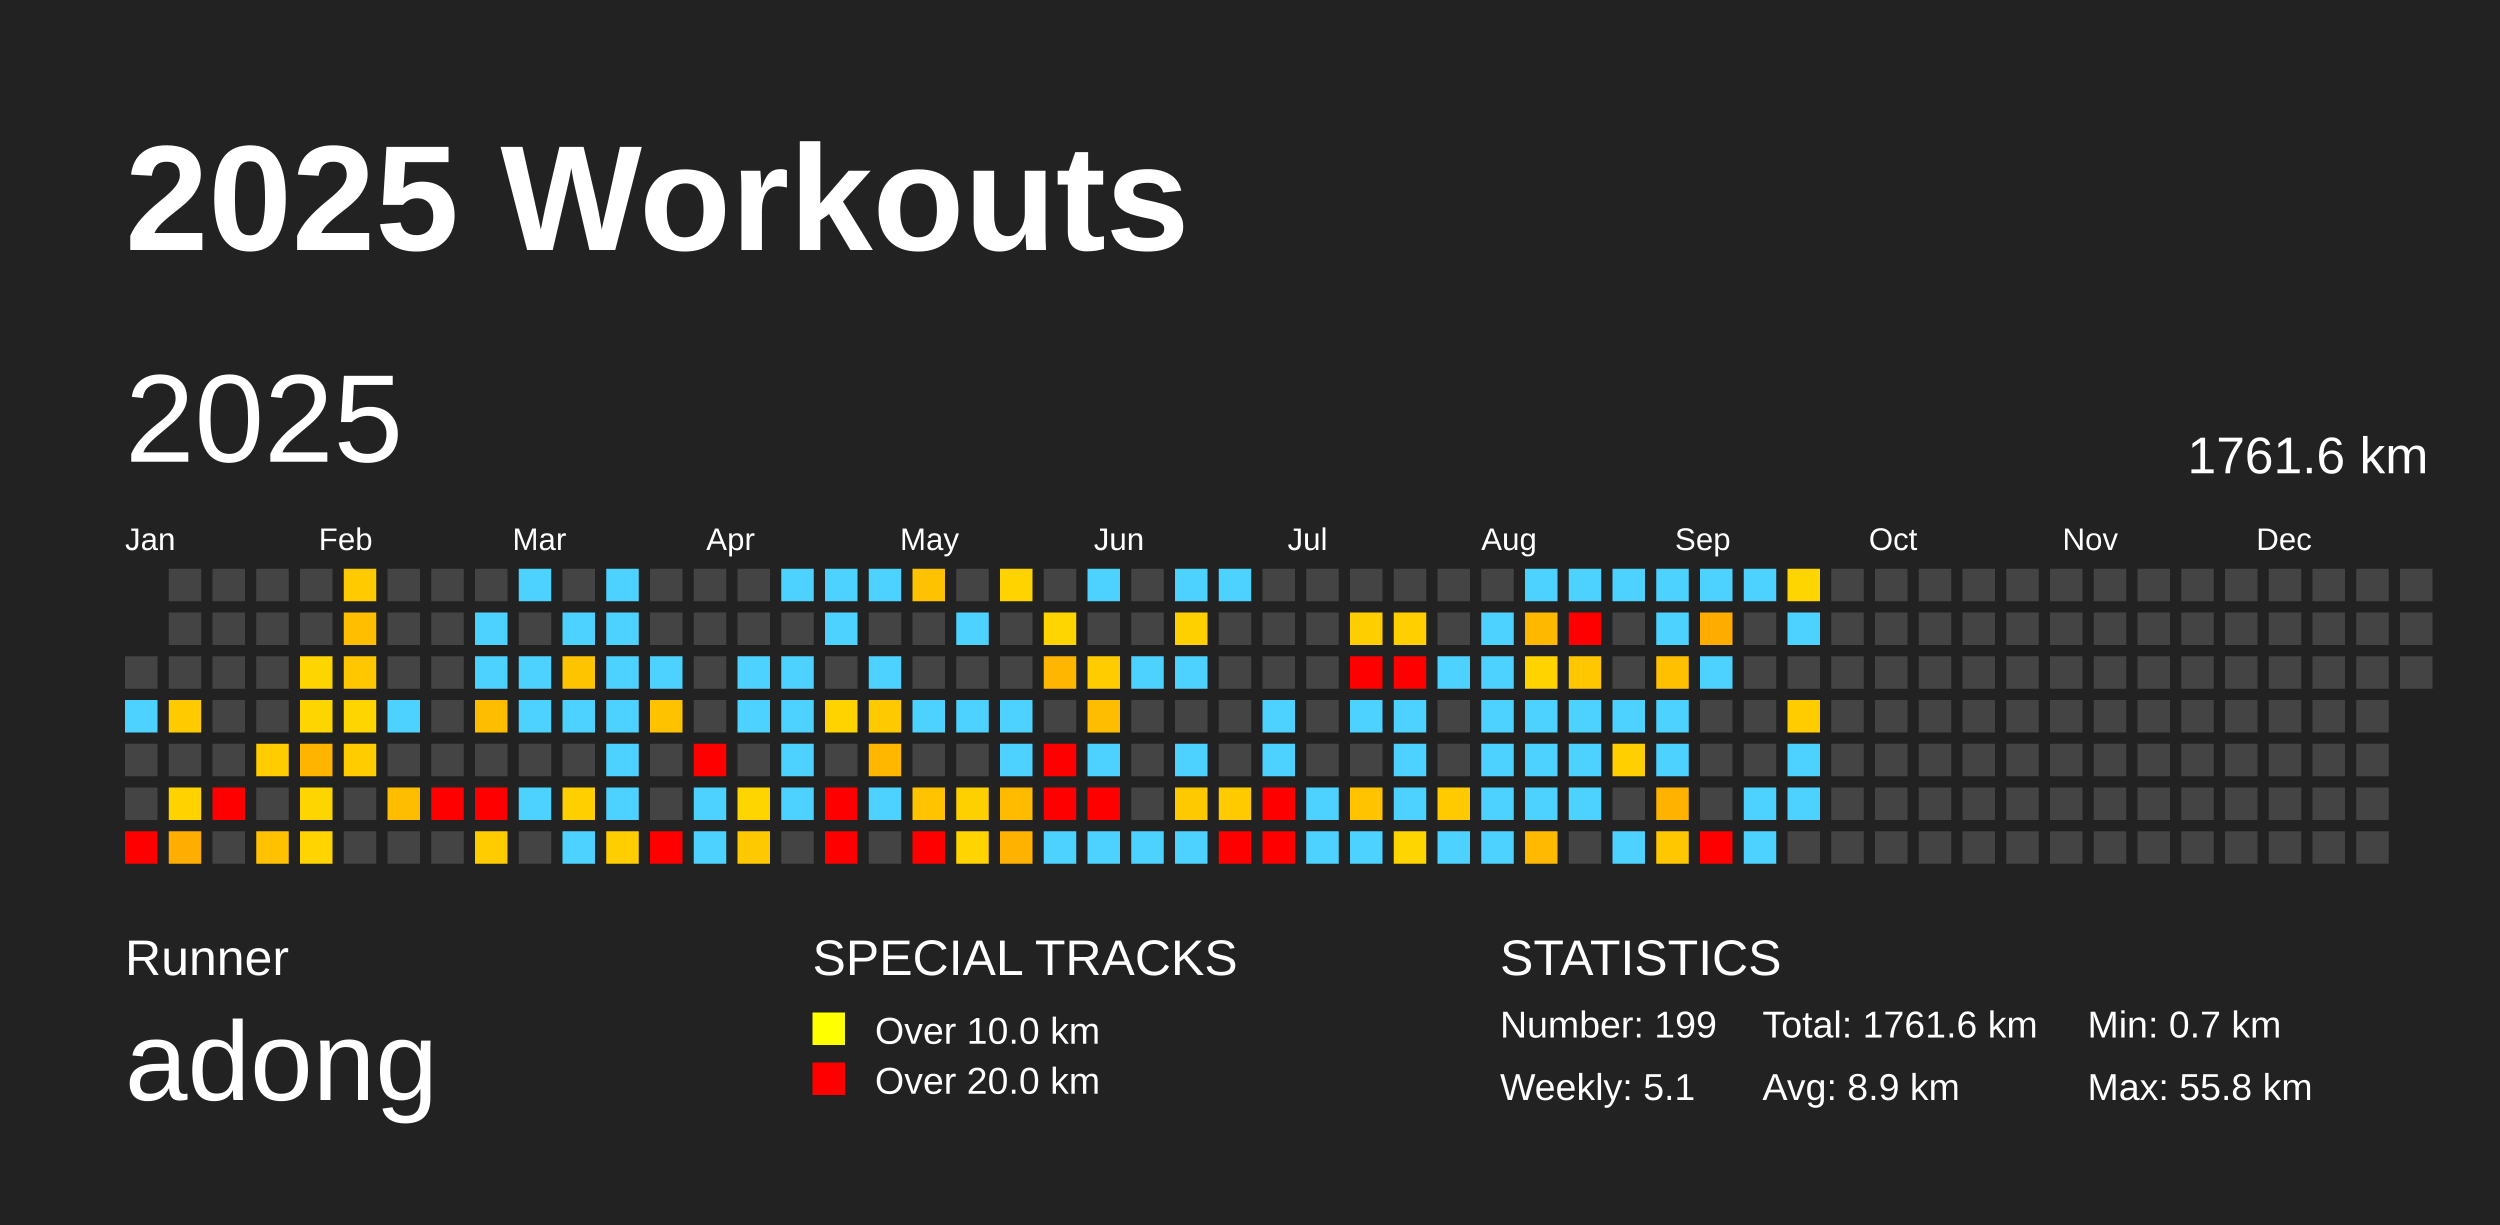
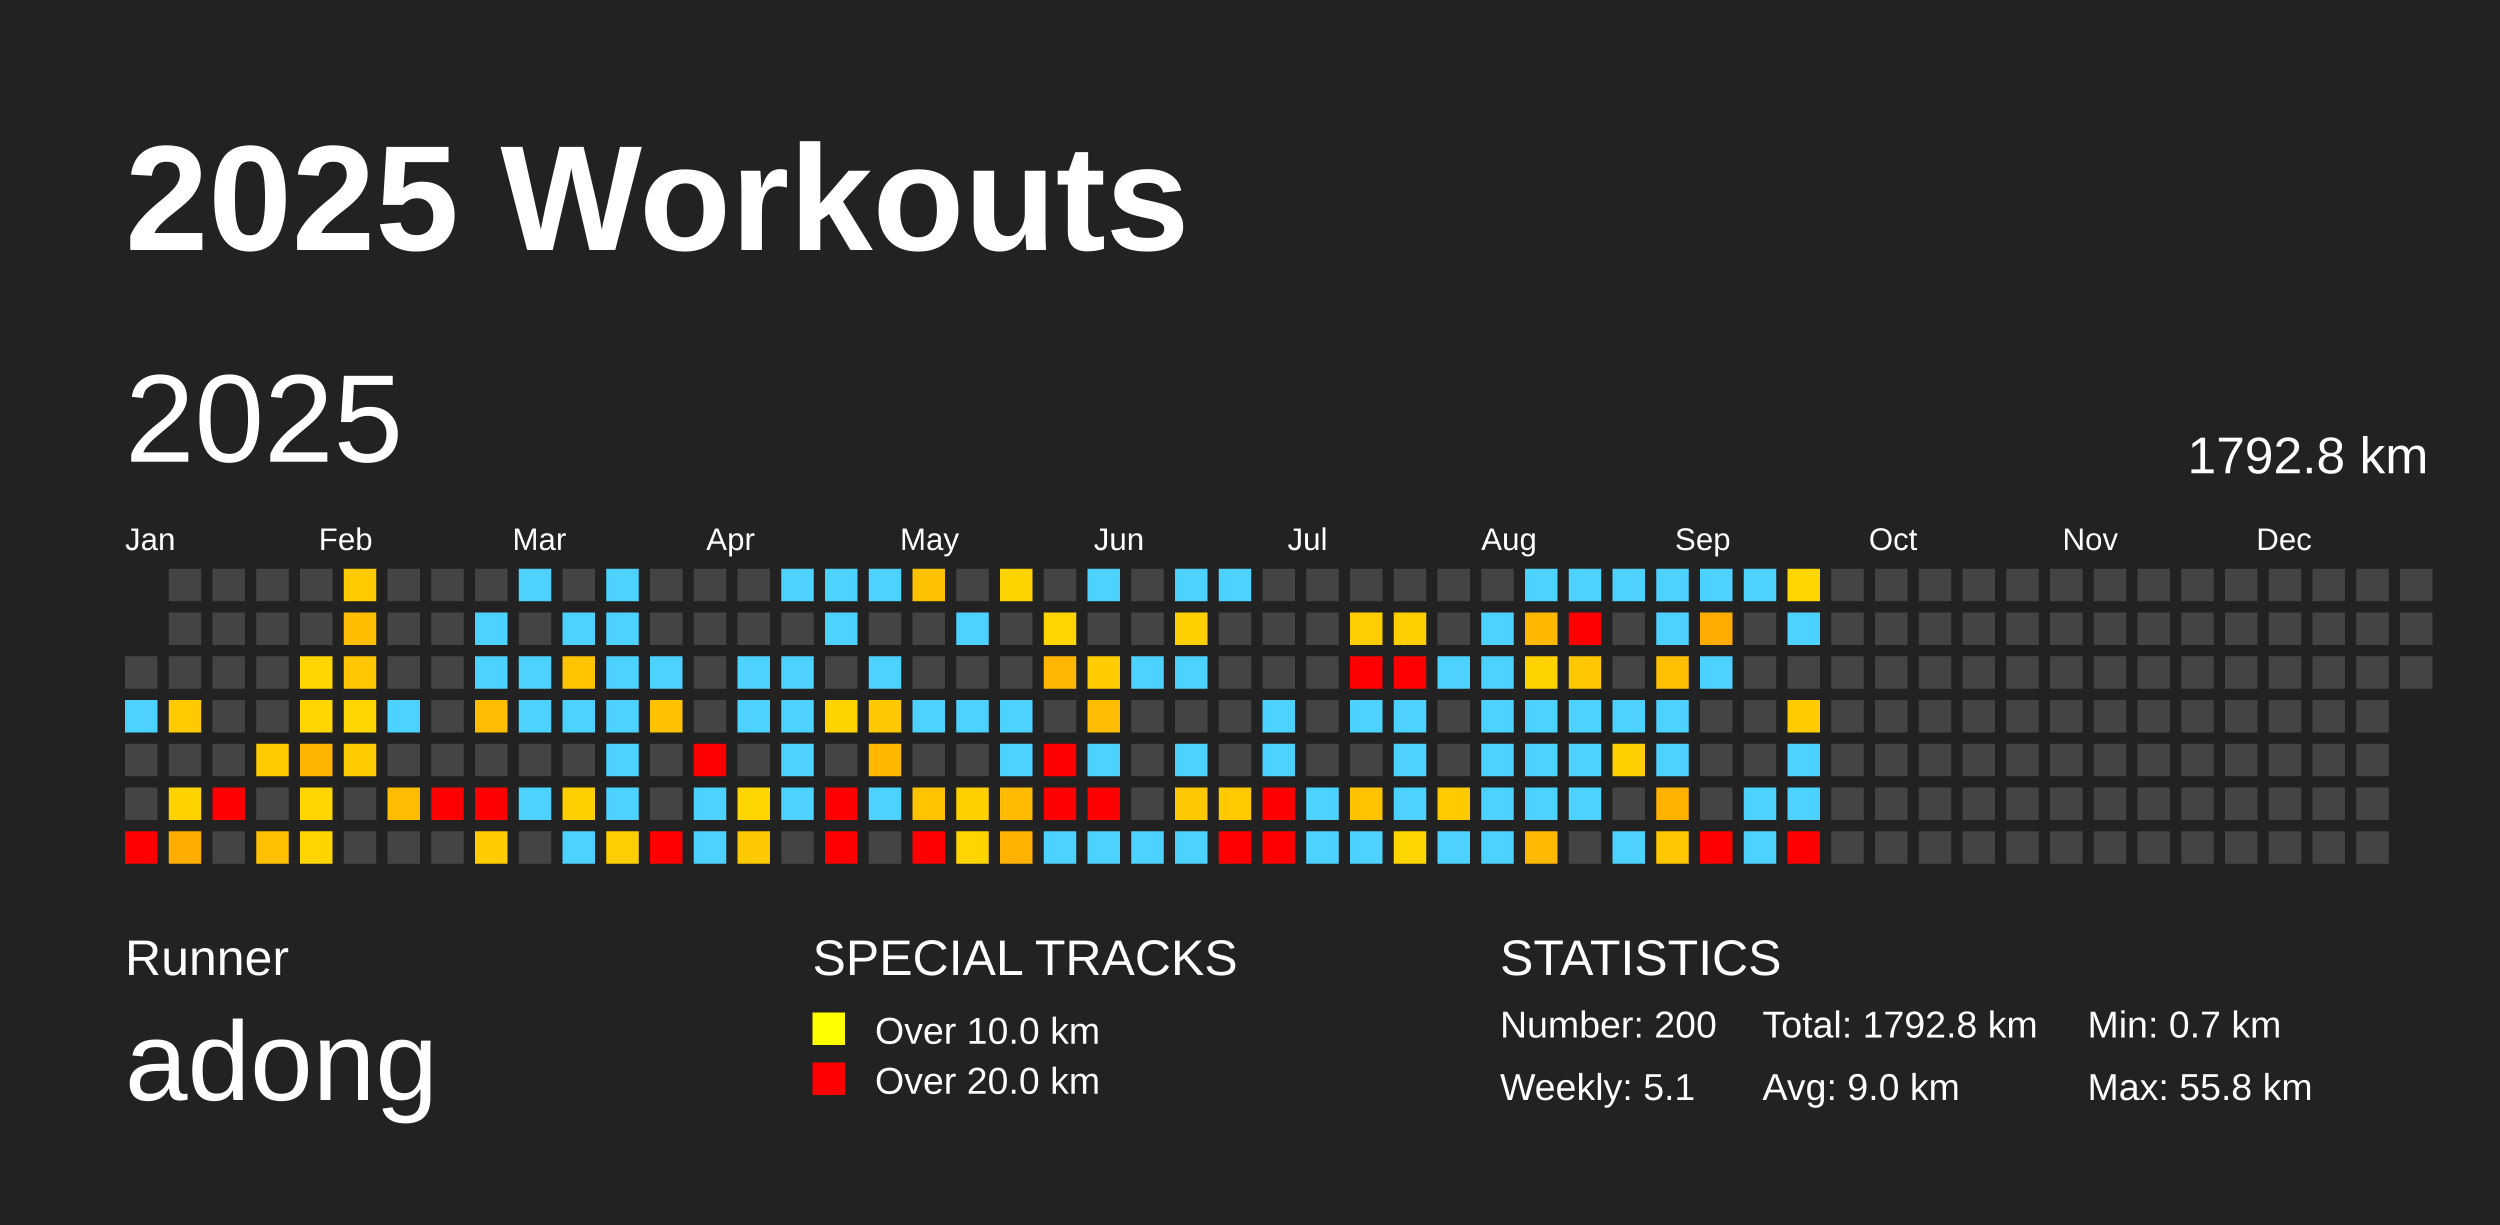
<svg xmlns="http://www.w3.org/2000/svg" baseProfile="full" height="98mm" version="1.1" viewBox="0,0,200,98" width="200mm">
  <defs />
  <rect fill="#222222" height="98" width="200" x="0" y="0" />
  <text fill="#FFFFFF" style="font-size:12px; font-family:Arial; font-weight:bold;" x="10" y="20">2025 Workouts</text>
  <text fill="#FFFFFF" style="font-size:4px; font-family:Arial" x="10" y="78">Runner</text>
  <text fill="#FFFFFF" style="font-size:9px; font-family:Arial" x="10" y="88">adong</text>
  <text fill="#FFFFFF" style="font-size:4px; font-family:Arial" x="65" y="78">SPECIAL TRACKS</text>
  <rect fill="yellow" height="2.6" width="2.6" x="65" y="81" />
  <text fill="#FFFFFF" style="font-size:3px; font-family:Arial" x="70" y="83.5">Over 10.0 km</text>
  <rect fill="red" height="2.6" width="2.6" x="65" y="85" />
  <text fill="#FFFFFF" style="font-size:3px; font-family:Arial" x="70" y="87.5">Over 20.0 km</text>
  <text fill="#FFFFFF" style="font-size:4px; font-family:Arial" x="120" y="78">STATISTICS</text>
-   <text fill="#FFFFFF" style="font-size:3px; font-family:Arial" x="120" y="83">Number: 199</text>
+   <text fill="#FFFFFF" style="font-size:3px; font-family:Arial" x="120" y="83">Number: 200</text>
  <text fill="#FFFFFF" style="font-size:3px; font-family:Arial" x="120" y="88">Weekly: 5.1</text>
-   <text fill="#FFFFFF" style="font-size:3px; font-family:Arial" x="141" y="83">Total: 1761.6 km</text>
-   <text fill="#FFFFFF" style="font-size:3px; font-family:Arial" x="141" y="88">Avg: 8.9 km</text>
+   <text fill="#FFFFFF" style="font-size:3px; font-family:Arial" x="141" y="83">Total: 1792.8 km</text>
+   <text fill="#FFFFFF" style="font-size:3px; font-family:Arial" x="141" y="88">Avg: 9.0 km</text>
  <text fill="#FFFFFF" style="font-size:3px; font-family:Arial" x="167" y="83">Min: 0.7 km</text>
  <text fill="#FFFFFF" style="font-size:3px; font-family:Arial" x="167" y="88">Max: 55.8 km</text>
  <text dominant-baseline="hanging" fill="#FFFFFF" style="font-size:10.0px; font-family:Arial;" x="10" y="30">2025</text>
-   <text dominant-baseline="hanging" fill="#FFFFFF" style="font-size:4.125px; font-family:Arial;" x="175" y="35">1761.6 km</text>
+   <text dominant-baseline="hanging" fill="#FFFFFF" style="font-size:4.125px; font-family:Arial;" x="175" y="35">1792.8 km</text>
  <text fill="#FFFFFF" style="font-size:2.5px; font-family:Arial" x="10.0" y="44">Jan</text>
  <text fill="#FFFFFF" style="font-size:2.5px; font-family:Arial" x="25.5" y="44">Feb</text>
  <text fill="#FFFFFF" style="font-size:2.5px; font-family:Arial" x="41.0" y="44">Mar</text>
  <text fill="#FFFFFF" style="font-size:2.5px; font-family:Arial" x="56.5" y="44">Apr</text>
  <text fill="#FFFFFF" style="font-size:2.5px; font-family:Arial" x="72.0" y="44">May</text>
  <text fill="#FFFFFF" style="font-size:2.5px; font-family:Arial" x="87.5" y="44">Jun</text>
  <text fill="#FFFFFF" style="font-size:2.5px; font-family:Arial" x="103.0" y="44">Jul</text>
  <text fill="#FFFFFF" style="font-size:2.5px; font-family:Arial" x="118.5" y="44">Aug</text>
  <text fill="#FFFFFF" style="font-size:2.5px; font-family:Arial" x="134.0" y="44">Sep</text>
  <text fill="#FFFFFF" style="font-size:2.5px; font-family:Arial" x="149.5" y="44">Oct</text>
  <text fill="#FFFFFF" style="font-size:2.5px; font-family:Arial" x="165.0" y="44">Nov</text>
  <text fill="#FFFFFF" style="font-size:2.5px; font-family:Arial" x="180.5" y="44">Dec</text>
  <rect fill="#444444" height="2.6" width="2.6" x="10.0" y="52.5" />
  <rect fill="#4dd2ff" height="2.6" width="2.6" x="10.0" y="56.0" />
  <rect fill="#444444" height="2.6" width="2.6" x="10.0" y="59.5" />
  <rect fill="#444444" height="2.6" width="2.6" x="10.0" y="63.0" />
  <rect fill="red" height="2.6" width="2.6" x="10.0" y="66.5" />
  <rect fill="#444444" height="2.6" width="2.6" x="13.5" y="45.5" />
  <rect fill="#444444" height="2.6" width="2.6" x="13.5" y="49.0" />
  <rect fill="#444444" height="2.6" width="2.6" x="13.5" y="52.5" />
  <rect fill="#ffcb00" height="2.6" width="2.6" x="13.5" y="56.0" />
  <rect fill="#444444" height="2.6" width="2.6" x="13.5" y="59.5" />
  <rect fill="#ffd200" height="2.6" width="2.6" x="13.5" y="63.0" />
  <rect fill="#ffae00" height="2.6" width="2.6" x="13.5" y="66.5" />
  <rect fill="#444444" height="2.6" width="2.6" x="17.0" y="45.5" />
  <rect fill="#444444" height="2.6" width="2.6" x="17.0" y="49.0" />
  <rect fill="#444444" height="2.6" width="2.6" x="17.0" y="52.5" />
  <rect fill="#444444" height="2.6" width="2.6" x="17.0" y="56.0" />
  <rect fill="#444444" height="2.6" width="2.6" x="17.0" y="59.5" />
  <rect fill="red" height="2.6" width="2.6" x="17.0" y="63.0" />
  <rect fill="#444444" height="2.6" width="2.6" x="17.0" y="66.5" />
  <rect fill="#444444" height="2.6" width="2.6" x="20.5" y="45.5" />
  <rect fill="#444444" height="2.6" width="2.6" x="20.5" y="49.0" />
  <rect fill="#444444" height="2.6" width="2.6" x="20.5" y="52.5" />
  <rect fill="#444444" height="2.6" width="2.6" x="20.5" y="56.0" />
  <rect fill="#ffcc00" height="2.6" width="2.6" x="20.5" y="59.5" />
  <rect fill="#444444" height="2.6" width="2.6" x="20.5" y="63.0" />
  <rect fill="#ffc100" height="2.6" width="2.6" x="20.5" y="66.5" />
  <rect fill="#444444" height="2.6" width="2.6" x="24.0" y="45.5" />
  <rect fill="#444444" height="2.6" width="2.6" x="24.0" y="49.0" />
  <rect fill="#ffd500" height="2.6" width="2.6" x="24.0" y="52.5" />
  <rect fill="#ffd500" height="2.6" width="2.6" x="24.0" y="56.0" />
  <rect fill="#ffb400" height="2.6" width="2.6" x="24.0" y="59.5" />
  <rect fill="#ffd500" height="2.6" width="2.6" x="24.0" y="63.0" />
  <rect fill="#ffd400" height="2.6" width="2.6" x="24.0" y="66.5" />
  <rect fill="#ffcb00" height="2.6" width="2.6" x="27.5" y="45.5" />
  <rect fill="#ffbe00" height="2.6" width="2.6" x="27.5" y="49.0" />
  <rect fill="#ffc700" height="2.6" width="2.6" x="27.5" y="52.5" />
  <rect fill="#ffd500" height="2.6" width="2.6" x="27.5" y="56.0" />
  <rect fill="#ffcc00" height="2.6" width="2.6" x="27.5" y="59.5" />
  <rect fill="#444444" height="2.6" width="2.6" x="27.5" y="63.0" />
  <rect fill="#444444" height="2.6" width="2.6" x="27.5" y="66.5" />
  <rect fill="#444444" height="2.6" width="2.6" x="31.0" y="45.5" />
  <rect fill="#444444" height="2.6" width="2.6" x="31.0" y="49.0" />
  <rect fill="#444444" height="2.6" width="2.6" x="31.0" y="52.5" />
  <rect fill="#4dd2ff" height="2.6" width="2.6" x="31.0" y="56.0" />
  <rect fill="#444444" height="2.6" width="2.6" x="31.0" y="59.5" />
  <rect fill="#ffbd00" height="2.6" width="2.6" x="31.0" y="63.0" />
  <rect fill="#444444" height="2.6" width="2.6" x="31.0" y="66.5" />
  <rect fill="#444444" height="2.6" width="2.6" x="34.5" y="45.5" />
  <rect fill="#444444" height="2.6" width="2.6" x="34.5" y="49.0" />
  <rect fill="#444444" height="2.6" width="2.6" x="34.5" y="52.5" />
  <rect fill="#444444" height="2.6" width="2.6" x="34.5" y="56.0" />
  <rect fill="#444444" height="2.6" width="2.6" x="34.5" y="59.5" />
  <rect fill="red" height="2.6" width="2.6" x="34.5" y="63.0" />
  <rect fill="#444444" height="2.6" width="2.6" x="34.5" y="66.5" />
  <rect fill="#444444" height="2.6" width="2.6" x="38.0" y="45.5" />
  <rect fill="#4dd2ff" height="2.6" width="2.6" x="38.0" y="49.0" />
  <rect fill="#4dd2ff" height="2.6" width="2.6" x="38.0" y="52.5" />
  <rect fill="#ffbd00" height="2.6" width="2.6" x="38.0" y="56.0" />
  <rect fill="#444444" height="2.6" width="2.6" x="38.0" y="59.5" />
  <rect fill="red" height="2.6" width="2.6" x="38.0" y="63.0" />
  <rect fill="#ffcc00" height="2.6" width="2.6" x="38.0" y="66.5" />
  <rect fill="#4dd2ff" height="2.6" width="2.6" x="41.5" y="45.5" />
  <rect fill="#444444" height="2.6" width="2.6" x="41.5" y="49.0" />
  <rect fill="#4dd2ff" height="2.6" width="2.6" x="41.5" y="52.5" />
  <rect fill="#4dd2ff" height="2.6" width="2.6" x="41.5" y="56.0" />
  <rect fill="#444444" height="2.6" width="2.6" x="41.5" y="59.5" />
  <rect fill="#4dd2ff" height="2.6" width="2.6" x="41.5" y="63.0" />
  <rect fill="#444444" height="2.6" width="2.6" x="41.5" y="66.5" />
  <rect fill="#444444" height="2.6" width="2.6" x="45.0" y="45.5" />
  <rect fill="#4dd2ff" height="2.6" width="2.6" x="45.0" y="49.0" />
  <rect fill="#ffc400" height="2.6" width="2.6" x="45.0" y="52.5" />
  <rect fill="#4dd2ff" height="2.6" width="2.6" x="45.0" y="56.0" />
  <rect fill="#444444" height="2.6" width="2.6" x="45.0" y="59.5" />
  <rect fill="#ffcf00" height="2.6" width="2.6" x="45.0" y="63.0" />
  <rect fill="#4dd2ff" height="2.6" width="2.6" x="45.0" y="66.5" />
  <rect fill="#4dd2ff" height="2.6" width="2.6" x="48.5" y="45.5" />
  <rect fill="#4dd2ff" height="2.6" width="2.6" x="48.5" y="49.0" />
  <rect fill="#4dd2ff" height="2.6" width="2.6" x="48.5" y="52.5" />
  <rect fill="#4dd2ff" height="2.6" width="2.6" x="48.5" y="56.0" />
  <rect fill="#4dd2ff" height="2.6" width="2.6" x="48.5" y="59.5" />
  <rect fill="#4dd2ff" height="2.6" width="2.6" x="48.5" y="63.0" />
  <rect fill="#ffce00" height="2.6" width="2.6" x="48.5" y="66.5" />
  <rect fill="#444444" height="2.6" width="2.6" x="52.0" y="45.5" />
  <rect fill="#444444" height="2.6" width="2.6" x="52.0" y="49.0" />
  <rect fill="#4dd2ff" height="2.6" width="2.6" x="52.0" y="52.5" />
  <rect fill="#ffc200" height="2.6" width="2.6" x="52.0" y="56.0" />
  <rect fill="#444444" height="2.6" width="2.6" x="52.0" y="59.5" />
  <rect fill="#444444" height="2.6" width="2.6" x="52.0" y="63.0" />
  <rect fill="red" height="2.6" width="2.6" x="52.0" y="66.5" />
  <rect fill="#444444" height="2.6" width="2.6" x="55.5" y="45.5" />
  <rect fill="#444444" height="2.6" width="2.6" x="55.5" y="49.0" />
  <rect fill="#444444" height="2.6" width="2.6" x="55.5" y="52.5" />
  <rect fill="#444444" height="2.6" width="2.6" x="55.5" y="56.0" />
  <rect fill="red" height="2.6" width="2.6" x="55.5" y="59.5" />
  <rect fill="#4dd2ff" height="2.6" width="2.6" x="55.5" y="63.0" />
  <rect fill="#4dd2ff" height="2.6" width="2.6" x="55.5" y="66.5" />
  <rect fill="#444444" height="2.6" width="2.6" x="59.0" y="45.5" />
  <rect fill="#444444" height="2.6" width="2.6" x="59.0" y="49.0" />
  <rect fill="#4dd2ff" height="2.6" width="2.6" x="59.0" y="52.5" />
  <rect fill="#4dd2ff" height="2.6" width="2.6" x="59.0" y="56.0" />
  <rect fill="#444444" height="2.6" width="2.6" x="59.0" y="59.5" />
  <rect fill="#ffd500" height="2.6" width="2.6" x="59.0" y="63.0" />
  <rect fill="#ffc900" height="2.6" width="2.6" x="59.0" y="66.5" />
  <rect fill="#4dd2ff" height="2.6" width="2.6" x="62.5" y="45.5" />
  <rect fill="#444444" height="2.6" width="2.6" x="62.5" y="49.0" />
  <rect fill="#4dd2ff" height="2.6" width="2.6" x="62.5" y="52.5" />
  <rect fill="#4dd2ff" height="2.6" width="2.6" x="62.5" y="56.0" />
  <rect fill="#4dd2ff" height="2.6" width="2.6" x="62.5" y="59.5" />
  <rect fill="#4dd2ff" height="2.6" width="2.6" x="62.5" y="63.0" />
  <rect fill="#444444" height="2.6" width="2.6" x="62.5" y="66.5" />
  <rect fill="#4dd2ff" height="2.6" width="2.6" x="66.0" y="45.5" />
  <rect fill="#4dd2ff" height="2.6" width="2.6" x="66.0" y="49.0" />
  <rect fill="#444444" height="2.6" width="2.6" x="66.0" y="52.5" />
  <rect fill="#ffd300" height="2.6" width="2.6" x="66.0" y="56.0" />
  <rect fill="#444444" height="2.6" width="2.6" x="66.0" y="59.5" />
  <rect fill="red" height="2.6" width="2.6" x="66.0" y="63.0" />
  <rect fill="red" height="2.6" width="2.6" x="66.0" y="66.5" />
  <rect fill="#4dd2ff" height="2.6" width="2.6" x="69.5" y="45.5" />
  <rect fill="#444444" height="2.6" width="2.6" x="69.5" y="49.0" />
  <rect fill="#4dd2ff" height="2.6" width="2.6" x="69.5" y="52.5" />
  <rect fill="#ffc900" height="2.6" width="2.6" x="69.5" y="56.0" />
  <rect fill="#ffb700" height="2.6" width="2.6" x="69.5" y="59.5" />
  <rect fill="#4dd2ff" height="2.6" width="2.6" x="69.5" y="63.0" />
  <rect fill="#444444" height="2.6" width="2.6" x="69.5" y="66.5" />
  <rect fill="#ffc200" height="2.6" width="2.6" x="73.0" y="45.5" />
  <rect fill="#444444" height="2.6" width="2.6" x="73.0" y="49.0" />
  <rect fill="#444444" height="2.6" width="2.6" x="73.0" y="52.5" />
  <rect fill="#4dd2ff" height="2.6" width="2.6" x="73.0" y="56.0" />
  <rect fill="#444444" height="2.6" width="2.6" x="73.0" y="59.5" />
  <rect fill="#ffc300" height="2.6" width="2.6" x="73.0" y="63.0" />
  <rect fill="red" height="2.6" width="2.6" x="73.0" y="66.5" />
  <rect fill="#444444" height="2.6" width="2.6" x="76.5" y="45.5" />
  <rect fill="#4dd2ff" height="2.6" width="2.6" x="76.5" y="49.0" />
  <rect fill="#444444" height="2.6" width="2.6" x="76.5" y="52.5" />
  <rect fill="#4dd2ff" height="2.6" width="2.6" x="76.5" y="56.0" />
  <rect fill="#444444" height="2.6" width="2.6" x="76.5" y="59.5" />
  <rect fill="#ffd000" height="2.6" width="2.6" x="76.5" y="63.0" />
  <rect fill="#ffd400" height="2.6" width="2.6" x="76.5" y="66.5" />
  <rect fill="#ffd300" height="2.6" width="2.6" x="80.0" y="45.5" />
  <rect fill="#444444" height="2.6" width="2.6" x="80.0" y="49.0" />
  <rect fill="#444444" height="2.6" width="2.6" x="80.0" y="52.5" />
  <rect fill="#4dd2ff" height="2.6" width="2.6" x="80.0" y="56.0" />
  <rect fill="#4dd2ff" height="2.6" width="2.6" x="80.0" y="59.5" />
  <rect fill="#ffbb00" height="2.6" width="2.6" x="80.0" y="63.0" />
  <rect fill="#ffb200" height="2.6" width="2.6" x="80.0" y="66.5" />
  <rect fill="#444444" height="2.6" width="2.6" x="83.5" y="45.5" />
  <rect fill="#ffd500" height="2.6" width="2.6" x="83.5" y="49.0" />
  <rect fill="#ffb600" height="2.6" width="2.6" x="83.5" y="52.5" />
  <rect fill="#444444" height="2.6" width="2.6" x="83.5" y="56.0" />
  <rect fill="red" height="2.6" width="2.6" x="83.5" y="59.5" />
  <rect fill="red" height="2.6" width="2.6" x="83.5" y="63.0" />
  <rect fill="#4dd2ff" height="2.6" width="2.6" x="83.5" y="66.5" />
  <rect fill="#4dd2ff" height="2.6" width="2.6" x="87.0" y="45.5" />
  <rect fill="#444444" height="2.6" width="2.6" x="87.0" y="49.0" />
  <rect fill="#ffcc00" height="2.6" width="2.6" x="87.0" y="52.5" />
  <rect fill="#ffbd00" height="2.6" width="2.6" x="87.0" y="56.0" />
  <rect fill="#4dd2ff" height="2.6" width="2.6" x="87.0" y="59.5" />
  <rect fill="red" height="2.6" width="2.6" x="87.0" y="63.0" />
  <rect fill="#4dd2ff" height="2.6" width="2.6" x="87.0" y="66.5" />
  <rect fill="#444444" height="2.6" width="2.6" x="90.5" y="45.5" />
  <rect fill="#444444" height="2.6" width="2.6" x="90.5" y="49.0" />
  <rect fill="#4dd2ff" height="2.6" width="2.6" x="90.5" y="52.5" />
  <rect fill="#444444" height="2.6" width="2.6" x="90.5" y="56.0" />
  <rect fill="#444444" height="2.6" width="2.6" x="90.5" y="59.5" />
  <rect fill="#444444" height="2.6" width="2.6" x="90.5" y="63.0" />
  <rect fill="#4dd2ff" height="2.6" width="2.6" x="90.5" y="66.5" />
  <rect fill="#4dd2ff" height="2.6" width="2.6" x="94.0" y="45.5" />
  <rect fill="#ffd000" height="2.6" width="2.6" x="94.0" y="49.0" />
  <rect fill="#4dd2ff" height="2.6" width="2.6" x="94.0" y="52.5" />
  <rect fill="#444444" height="2.6" width="2.6" x="94.0" y="56.0" />
  <rect fill="#4dd2ff" height="2.6" width="2.6" x="94.0" y="59.5" />
  <rect fill="#ffc900" height="2.6" width="2.6" x="94.0" y="63.0" />
  <rect fill="#4dd2ff" height="2.6" width="2.6" x="94.0" y="66.5" />
  <rect fill="#4dd2ff" height="2.6" width="2.6" x="97.5" y="45.5" />
  <rect fill="#444444" height="2.6" width="2.6" x="97.5" y="49.0" />
  <rect fill="#444444" height="2.6" width="2.6" x="97.5" y="52.5" />
  <rect fill="#444444" height="2.6" width="2.6" x="97.5" y="56.0" />
  <rect fill="#444444" height="2.6" width="2.6" x="97.5" y="59.5" />
  <rect fill="#ffca00" height="2.6" width="2.6" x="97.5" y="63.0" />
  <rect fill="red" height="2.6" width="2.6" x="97.5" y="66.5" />
  <rect fill="#444444" height="2.6" width="2.6" x="101.0" y="45.5" />
  <rect fill="#444444" height="2.6" width="2.6" x="101.0" y="49.0" />
  <rect fill="#444444" height="2.6" width="2.6" x="101.0" y="52.5" />
  <rect fill="#4dd2ff" height="2.6" width="2.6" x="101.0" y="56.0" />
  <rect fill="#4dd2ff" height="2.6" width="2.6" x="101.0" y="59.5" />
  <rect fill="red" height="2.6" width="2.6" x="101.0" y="63.0" />
  <rect fill="red" height="2.6" width="2.6" x="101.0" y="66.5" />
  <rect fill="#444444" height="2.6" width="2.6" x="104.5" y="45.5" />
  <rect fill="#444444" height="2.6" width="2.6" x="104.5" y="49.0" />
  <rect fill="#444444" height="2.6" width="2.6" x="104.5" y="52.5" />
  <rect fill="#444444" height="2.6" width="2.6" x="104.5" y="56.0" />
  <rect fill="#444444" height="2.6" width="2.6" x="104.5" y="59.5" />
  <rect fill="#4dd2ff" height="2.6" width="2.6" x="104.5" y="63.0" />
  <rect fill="#4dd2ff" height="2.6" width="2.6" x="104.5" y="66.5" />
  <rect fill="#444444" height="2.6" width="2.6" x="108.0" y="45.5" />
  <rect fill="#ffce00" height="2.6" width="2.6" x="108.0" y="49.0" />
  <rect fill="red" height="2.6" width="2.6" x="108.0" y="52.5" />
  <rect fill="#4dd2ff" height="2.6" width="2.6" x="108.0" y="56.0" />
  <rect fill="#444444" height="2.6" width="2.6" x="108.0" y="59.5" />
  <rect fill="#ffc300" height="2.6" width="2.6" x="108.0" y="63.0" />
  <rect fill="#4dd2ff" height="2.6" width="2.6" x="108.0" y="66.5" />
  <rect fill="#444444" height="2.6" width="2.6" x="111.5" y="45.5" />
  <rect fill="#ffcf00" height="2.6" width="2.6" x="111.5" y="49.0" />
  <rect fill="red" height="2.6" width="2.6" x="111.5" y="52.5" />
  <rect fill="#4dd2ff" height="2.6" width="2.6" x="111.5" y="56.0" />
  <rect fill="#4dd2ff" height="2.6" width="2.6" x="111.5" y="59.5" />
  <rect fill="#4dd2ff" height="2.6" width="2.6" x="111.5" y="63.0" />
  <rect fill="#ffd500" height="2.6" width="2.6" x="111.5" y="66.5" />
  <rect fill="#444444" height="2.6" width="2.6" x="115.0" y="45.5" />
  <rect fill="#444444" height="2.6" width="2.6" x="115.0" y="49.0" />
  <rect fill="#4dd2ff" height="2.6" width="2.6" x="115.0" y="52.5" />
  <rect fill="#444444" height="2.6" width="2.6" x="115.0" y="56.0" />
  <rect fill="#444444" height="2.6" width="2.6" x="115.0" y="59.5" />
  <rect fill="#ffcb00" height="2.6" width="2.6" x="115.0" y="63.0" />
  <rect fill="#4dd2ff" height="2.6" width="2.6" x="115.0" y="66.5" />
  <rect fill="#444444" height="2.6" width="2.6" x="118.5" y="45.5" />
  <rect fill="#4dd2ff" height="2.6" width="2.6" x="118.5" y="49.0" />
  <rect fill="#4dd2ff" height="2.6" width="2.6" x="118.5" y="52.5" />
  <rect fill="#4dd2ff" height="2.6" width="2.6" x="118.5" y="56.0" />
  <rect fill="#4dd2ff" height="2.6" width="2.6" x="118.5" y="59.5" />
  <rect fill="#4dd2ff" height="2.6" width="2.6" x="118.5" y="63.0" />
  <rect fill="#4dd2ff" height="2.6" width="2.6" x="118.5" y="66.5" />
  <rect fill="#4dd2ff" height="2.6" width="2.6" x="122.0" y="45.5" />
  <rect fill="#ffb800" height="2.6" width="2.6" x="122.0" y="49.0" />
  <rect fill="#ffd300" height="2.6" width="2.6" x="122.0" y="52.5" />
  <rect fill="#4dd2ff" height="2.6" width="2.6" x="122.0" y="56.0" />
  <rect fill="#4dd2ff" height="2.6" width="2.6" x="122.0" y="59.5" />
  <rect fill="#4dd2ff" height="2.6" width="2.6" x="122.0" y="63.0" />
  <rect fill="#ffb900" height="2.6" width="2.6" x="122.0" y="66.5" />
  <rect fill="#4dd2ff" height="2.6" width="2.6" x="125.5" y="45.5" />
  <rect fill="red" height="2.6" width="2.6" x="125.5" y="49.0" />
  <rect fill="#ffc700" height="2.6" width="2.6" x="125.5" y="52.5" />
  <rect fill="#4dd2ff" height="2.6" width="2.6" x="125.5" y="56.0" />
  <rect fill="#4dd2ff" height="2.6" width="2.6" x="125.5" y="59.5" />
  <rect fill="#4dd2ff" height="2.6" width="2.6" x="125.5" y="63.0" />
  <rect fill="#444444" height="2.6" width="2.6" x="125.5" y="66.5" />
  <rect fill="#4dd2ff" height="2.6" width="2.6" x="129.0" y="45.5" />
  <rect fill="#444444" height="2.6" width="2.6" x="129.0" y="49.0" />
  <rect fill="#444444" height="2.6" width="2.6" x="129.0" y="52.5" />
  <rect fill="#4dd2ff" height="2.6" width="2.6" x="129.0" y="56.0" />
  <rect fill="#ffcf00" height="2.6" width="2.6" x="129.0" y="59.5" />
  <rect fill="#444444" height="2.6" width="2.6" x="129.0" y="63.0" />
  <rect fill="#4dd2ff" height="2.6" width="2.6" x="129.0" y="66.5" />
  <rect fill="#4dd2ff" height="2.6" width="2.6" x="132.5" y="45.5" />
  <rect fill="#4dd2ff" height="2.6" width="2.6" x="132.5" y="49.0" />
  <rect fill="#ffc000" height="2.6" width="2.6" x="132.5" y="52.5" />
  <rect fill="#4dd2ff" height="2.6" width="2.6" x="132.5" y="56.0" />
  <rect fill="#4dd2ff" height="2.6" width="2.6" x="132.5" y="59.5" />
  <rect fill="#ffb200" height="2.6" width="2.6" x="132.5" y="63.0" />
  <rect fill="#ffc700" height="2.6" width="2.6" x="132.5" y="66.5" />
  <rect fill="#4dd2ff" height="2.6" width="2.6" x="136.0" y="45.5" />
  <rect fill="#ffac00" height="2.6" width="2.6" x="136.0" y="49.0" />
  <rect fill="#4dd2ff" height="2.6" width="2.6" x="136.0" y="52.5" />
  <rect fill="#444444" height="2.6" width="2.6" x="136.0" y="56.0" />
  <rect fill="#444444" height="2.6" width="2.6" x="136.0" y="59.5" />
  <rect fill="#444444" height="2.6" width="2.6" x="136.0" y="63.0" />
  <rect fill="red" height="2.6" width="2.6" x="136.0" y="66.5" />
  <rect fill="#4dd2ff" height="2.6" width="2.6" x="139.5" y="45.5" />
  <rect fill="#444444" height="2.6" width="2.6" x="139.5" y="49.0" />
  <rect fill="#444444" height="2.6" width="2.6" x="139.5" y="52.5" />
  <rect fill="#444444" height="2.6" width="2.6" x="139.5" y="56.0" />
  <rect fill="#444444" height="2.6" width="2.6" x="139.5" y="59.5" />
  <rect fill="#4dd2ff" height="2.6" width="2.6" x="139.5" y="63.0" />
  <rect fill="#4dd2ff" height="2.6" width="2.6" x="139.5" y="66.5" />
  <rect fill="#ffd500" height="2.6" width="2.6" x="143.0" y="45.5" />
  <rect fill="#4dd2ff" height="2.6" width="2.6" x="143.0" y="49.0" />
  <rect fill="#444444" height="2.6" width="2.6" x="143.0" y="52.5" />
  <rect fill="#ffcc00" height="2.6" width="2.6" x="143.0" y="56.0" />
  <rect fill="#4dd2ff" height="2.6" width="2.6" x="143.0" y="59.5" />
  <rect fill="#4dd2ff" height="2.6" width="2.6" x="143.0" y="63.0" />
-   <rect fill="#444444" height="2.6" width="2.6" x="143.0" y="66.5" />
+   <rect fill="red" height="2.6" width="2.6" x="143.0" y="66.5" />
  <rect fill="#444444" height="2.6" width="2.6" x="146.5" y="45.5" />
  <rect fill="#444444" height="2.6" width="2.6" x="146.5" y="49.0" />
  <rect fill="#444444" height="2.6" width="2.6" x="146.5" y="52.5" />
  <rect fill="#444444" height="2.6" width="2.6" x="146.5" y="56.0" />
  <rect fill="#444444" height="2.6" width="2.6" x="146.5" y="59.5" />
  <rect fill="#444444" height="2.6" width="2.6" x="146.5" y="63.0" />
  <rect fill="#444444" height="2.6" width="2.6" x="146.5" y="66.5" />
  <rect fill="#444444" height="2.6" width="2.6" x="150.0" y="45.5" />
  <rect fill="#444444" height="2.6" width="2.6" x="150.0" y="49.0" />
  <rect fill="#444444" height="2.6" width="2.6" x="150.0" y="52.5" />
  <rect fill="#444444" height="2.6" width="2.6" x="150.0" y="56.0" />
  <rect fill="#444444" height="2.6" width="2.6" x="150.0" y="59.5" />
  <rect fill="#444444" height="2.6" width="2.6" x="150.0" y="63.0" />
  <rect fill="#444444" height="2.6" width="2.6" x="150.0" y="66.5" />
  <rect fill="#444444" height="2.6" width="2.6" x="153.5" y="45.5" />
  <rect fill="#444444" height="2.6" width="2.6" x="153.5" y="49.0" />
  <rect fill="#444444" height="2.6" width="2.6" x="153.5" y="52.5" />
  <rect fill="#444444" height="2.6" width="2.6" x="153.5" y="56.0" />
  <rect fill="#444444" height="2.6" width="2.6" x="153.5" y="59.5" />
  <rect fill="#444444" height="2.6" width="2.6" x="153.5" y="63.0" />
  <rect fill="#444444" height="2.6" width="2.6" x="153.5" y="66.5" />
  <rect fill="#444444" height="2.6" width="2.6" x="157.0" y="45.5" />
  <rect fill="#444444" height="2.6" width="2.6" x="157.0" y="49.0" />
  <rect fill="#444444" height="2.6" width="2.6" x="157.0" y="52.5" />
  <rect fill="#444444" height="2.6" width="2.6" x="157.0" y="56.0" />
  <rect fill="#444444" height="2.6" width="2.6" x="157.0" y="59.5" />
  <rect fill="#444444" height="2.6" width="2.6" x="157.0" y="63.0" />
  <rect fill="#444444" height="2.6" width="2.6" x="157.0" y="66.5" />
  <rect fill="#444444" height="2.6" width="2.6" x="160.5" y="45.5" />
  <rect fill="#444444" height="2.6" width="2.6" x="160.5" y="49.0" />
  <rect fill="#444444" height="2.6" width="2.6" x="160.5" y="52.5" />
  <rect fill="#444444" height="2.6" width="2.6" x="160.5" y="56.0" />
  <rect fill="#444444" height="2.6" width="2.6" x="160.5" y="59.5" />
  <rect fill="#444444" height="2.6" width="2.6" x="160.5" y="63.0" />
  <rect fill="#444444" height="2.6" width="2.6" x="160.5" y="66.5" />
  <rect fill="#444444" height="2.6" width="2.6" x="164.0" y="45.5" />
  <rect fill="#444444" height="2.6" width="2.6" x="164.0" y="49.0" />
  <rect fill="#444444" height="2.6" width="2.6" x="164.0" y="52.5" />
  <rect fill="#444444" height="2.6" width="2.6" x="164.0" y="56.0" />
  <rect fill="#444444" height="2.6" width="2.6" x="164.0" y="59.5" />
  <rect fill="#444444" height="2.6" width="2.6" x="164.0" y="63.0" />
  <rect fill="#444444" height="2.6" width="2.6" x="164.0" y="66.5" />
  <rect fill="#444444" height="2.6" width="2.6" x="167.5" y="45.5" />
  <rect fill="#444444" height="2.6" width="2.6" x="167.5" y="49.0" />
  <rect fill="#444444" height="2.6" width="2.6" x="167.5" y="52.5" />
  <rect fill="#444444" height="2.6" width="2.6" x="167.5" y="56.0" />
  <rect fill="#444444" height="2.6" width="2.6" x="167.5" y="59.5" />
  <rect fill="#444444" height="2.6" width="2.6" x="167.5" y="63.0" />
  <rect fill="#444444" height="2.6" width="2.6" x="167.5" y="66.5" />
  <rect fill="#444444" height="2.6" width="2.6" x="171.0" y="45.5" />
  <rect fill="#444444" height="2.6" width="2.6" x="171.0" y="49.0" />
  <rect fill="#444444" height="2.6" width="2.6" x="171.0" y="52.5" />
  <rect fill="#444444" height="2.6" width="2.6" x="171.0" y="56.0" />
  <rect fill="#444444" height="2.6" width="2.6" x="171.0" y="59.5" />
  <rect fill="#444444" height="2.6" width="2.6" x="171.0" y="63.0" />
  <rect fill="#444444" height="2.6" width="2.6" x="171.0" y="66.5" />
  <rect fill="#444444" height="2.6" width="2.6" x="174.5" y="45.5" />
  <rect fill="#444444" height="2.6" width="2.6" x="174.5" y="49.0" />
  <rect fill="#444444" height="2.6" width="2.6" x="174.5" y="52.5" />
  <rect fill="#444444" height="2.6" width="2.6" x="174.5" y="56.0" />
  <rect fill="#444444" height="2.6" width="2.6" x="174.5" y="59.5" />
  <rect fill="#444444" height="2.6" width="2.6" x="174.5" y="63.0" />
  <rect fill="#444444" height="2.6" width="2.6" x="174.5" y="66.5" />
  <rect fill="#444444" height="2.6" width="2.6" x="178.0" y="45.5" />
  <rect fill="#444444" height="2.6" width="2.6" x="178.0" y="49.0" />
  <rect fill="#444444" height="2.6" width="2.6" x="178.0" y="52.5" />
  <rect fill="#444444" height="2.6" width="2.6" x="178.0" y="56.0" />
  <rect fill="#444444" height="2.6" width="2.6" x="178.0" y="59.5" />
  <rect fill="#444444" height="2.6" width="2.6" x="178.0" y="63.0" />
  <rect fill="#444444" height="2.6" width="2.6" x="178.0" y="66.5" />
  <rect fill="#444444" height="2.6" width="2.6" x="181.5" y="45.5" />
  <rect fill="#444444" height="2.6" width="2.6" x="181.5" y="49.0" />
  <rect fill="#444444" height="2.6" width="2.6" x="181.5" y="52.5" />
  <rect fill="#444444" height="2.6" width="2.6" x="181.5" y="56.0" />
  <rect fill="#444444" height="2.6" width="2.6" x="181.5" y="59.5" />
  <rect fill="#444444" height="2.6" width="2.6" x="181.5" y="63.0" />
  <rect fill="#444444" height="2.6" width="2.6" x="181.5" y="66.5" />
  <rect fill="#444444" height="2.6" width="2.6" x="185.0" y="45.5" />
  <rect fill="#444444" height="2.6" width="2.6" x="185.0" y="49.0" />
  <rect fill="#444444" height="2.6" width="2.6" x="185.0" y="52.5" />
  <rect fill="#444444" height="2.6" width="2.6" x="185.0" y="56.0" />
  <rect fill="#444444" height="2.6" width="2.6" x="185.0" y="59.5" />
  <rect fill="#444444" height="2.6" width="2.6" x="185.0" y="63.0" />
  <rect fill="#444444" height="2.6" width="2.6" x="185.0" y="66.5" />
  <rect fill="#444444" height="2.6" width="2.6" x="188.5" y="45.5" />
  <rect fill="#444444" height="2.6" width="2.6" x="188.5" y="49.0" />
  <rect fill="#444444" height="2.6" width="2.6" x="188.5" y="52.5" />
  <rect fill="#444444" height="2.6" width="2.6" x="188.5" y="56.0" />
  <rect fill="#444444" height="2.6" width="2.6" x="188.5" y="59.5" />
  <rect fill="#444444" height="2.6" width="2.6" x="188.5" y="63.0" />
  <rect fill="#444444" height="2.6" width="2.6" x="188.5" y="66.5" />
  <rect fill="#444444" height="2.6" width="2.6" x="192.0" y="45.5" />
  <rect fill="#444444" height="2.6" width="2.6" x="192.0" y="49.0" />
  <rect fill="#444444" height="2.6" width="2.6" x="192.0" y="52.5" />
</svg>
